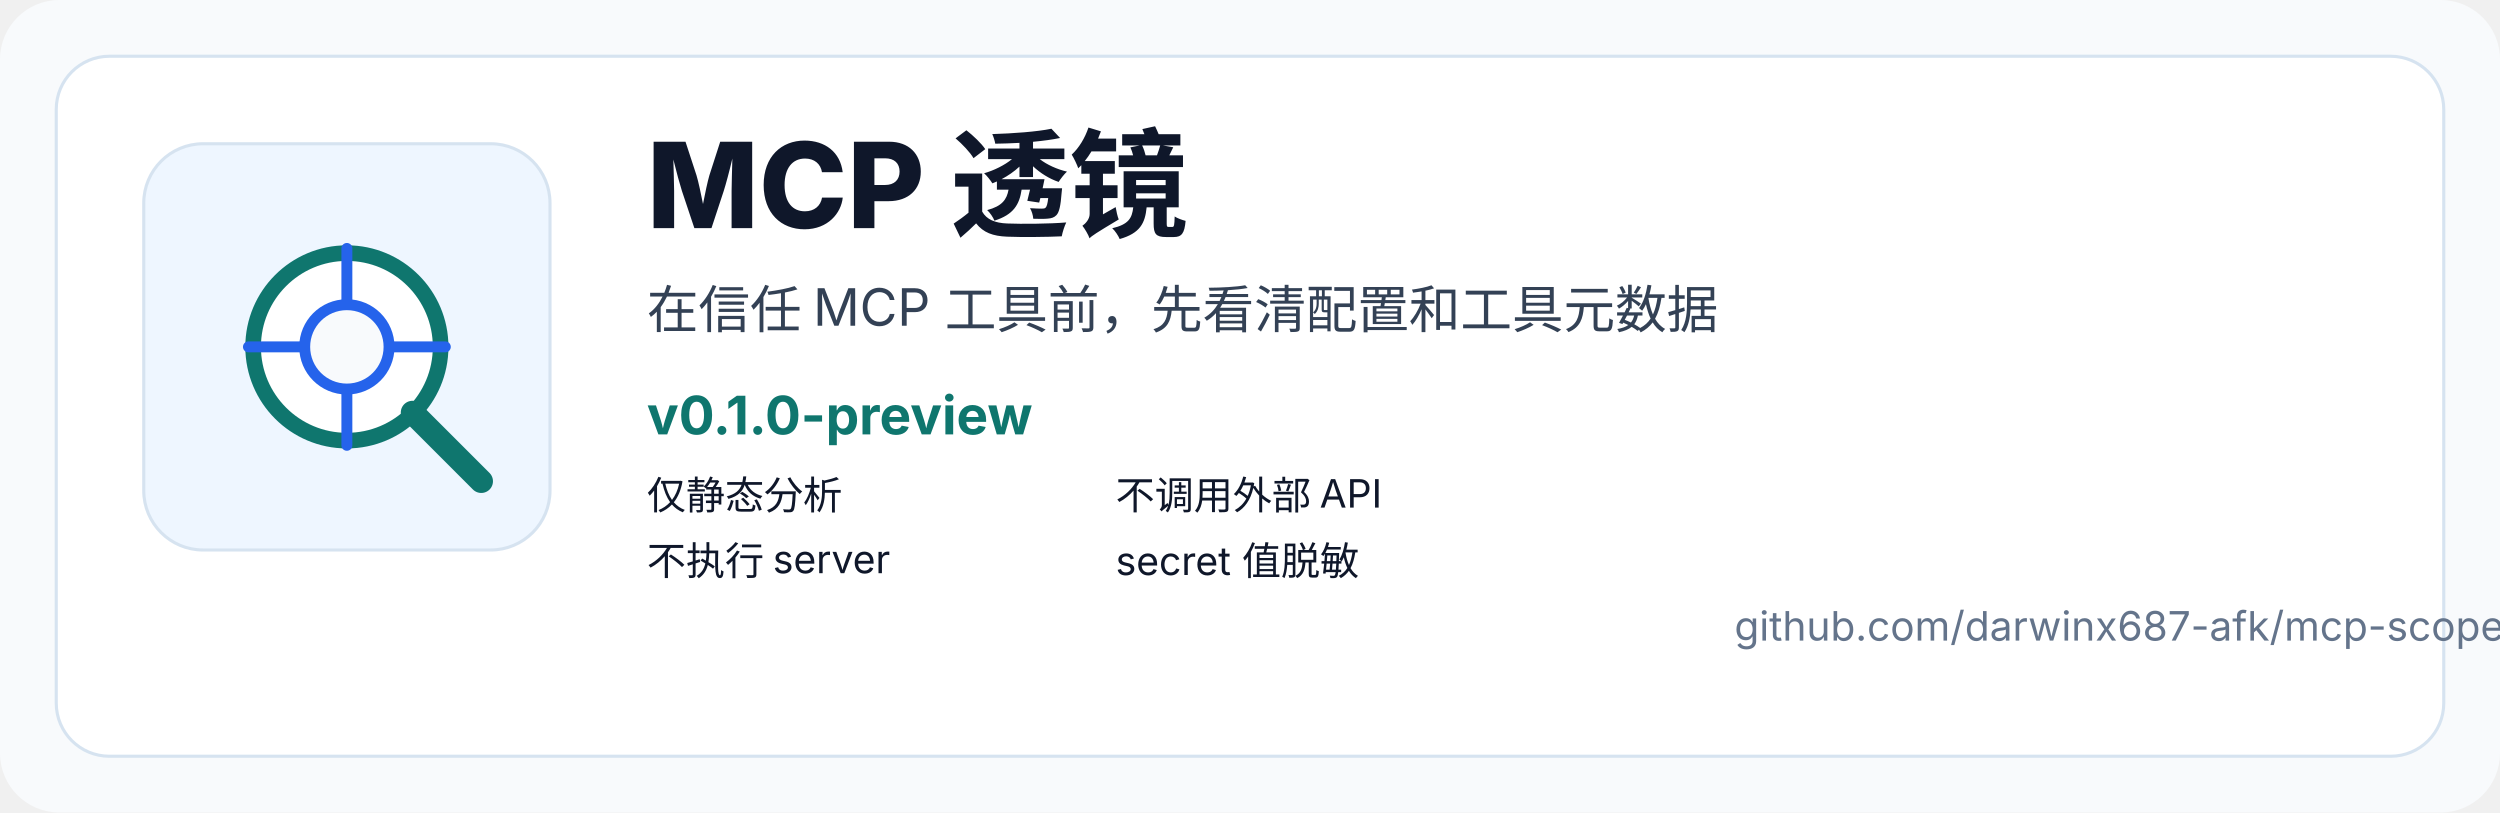
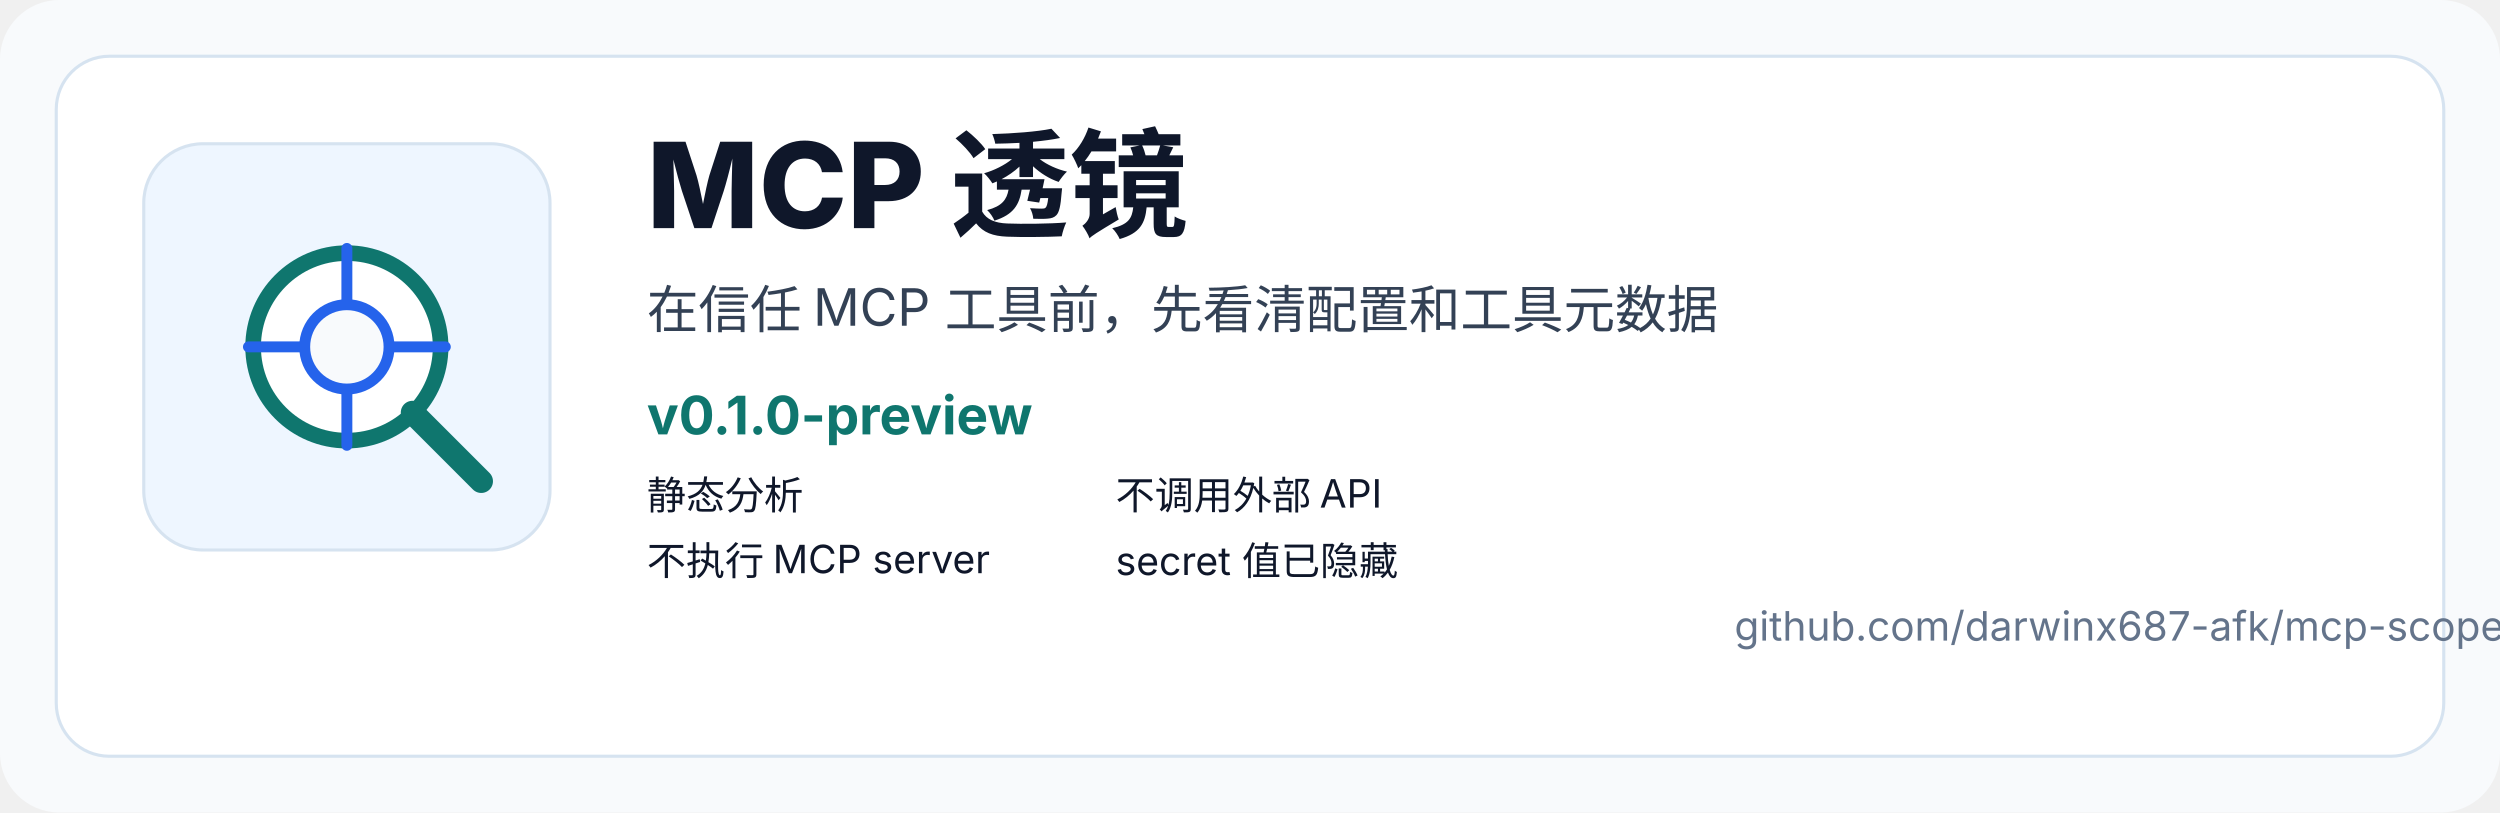
<svg xmlns="http://www.w3.org/2000/svg" viewBox="0 0 1600 520" role="img" aria-labelledby="title desc">
  <rect width="1600" height="520" rx="38" fill="#f8fafc" />
  <rect x="36" y="36" width="1528" height="448" rx="34" fill="#ffffff" stroke="#d6e3f0" stroke-width="2" />
  <g transform="translate(92 92)">
    <rect width="260" height="260" rx="38" fill="#eef6ff" stroke="#d6e3f0" stroke-width="2" />
    <circle cx="130" cy="130" r="60" fill="#ffffff" stroke="#0f766e" stroke-width="10" />
    <circle cx="130" cy="130" r="27" fill="#f8fafc" stroke="#2563eb" stroke-width="7" />
    <path d="M172 172l44 44" stroke="#0f766e" stroke-width="15" stroke-linecap="round" />
    <path d="M67 130h35M158 130h35M130 67v35M130 158v35" stroke="#2563eb" stroke-width="7" stroke-linecap="round" />
  </g>
  <text x="414" y="146" fill="#0f172a" font-family="ui-sans-serif, system-ui, -apple-system, Segoe UI, sans-serif" font-size="76" font-weight="760">MCP 透镜</text>
  <text x="414" y="210" fill="#334155" font-family="ui-sans-serif, system-ui, -apple-system, Segoe UI, sans-serif" font-size="33">在信任 MCP 工具前，先看清配置和工具元数据</text>
  <text x="414" y="278" fill="#0f766e" font-family="ui-sans-serif, system-ui, -apple-system, Segoe UI, sans-serif" font-size="34" font-weight="700">v0.1.0-preview</text>
  <g transform="translate(414 326)" font-family="ui-sans-serif, system-ui, -apple-system, Segoe UI, sans-serif" font-size="25" fill="#0f172a">
-     <text x="0" y="0">仅静态分析</text>
-     <text x="0" y="42">不执行 server</text>
+     <text x="0" y="0">静态分析</text>
+     <text x="0" y="42">不执行 MCP server</text>
    <text x="300" y="0">不调用外部 API</text>
-     <text x="300" y="42">secret 值脱敏</text>
+     <text x="300" y="42">secret 值已隐藏</text>
  </g>
  <text x="1110" y="410" fill="#64748b" font-family="ui-sans-serif, system-ui, -apple-system, Segoe UI, sans-serif" font-size="26">github.com/darwinx687-afk/mcp-scope</text>
</svg>
